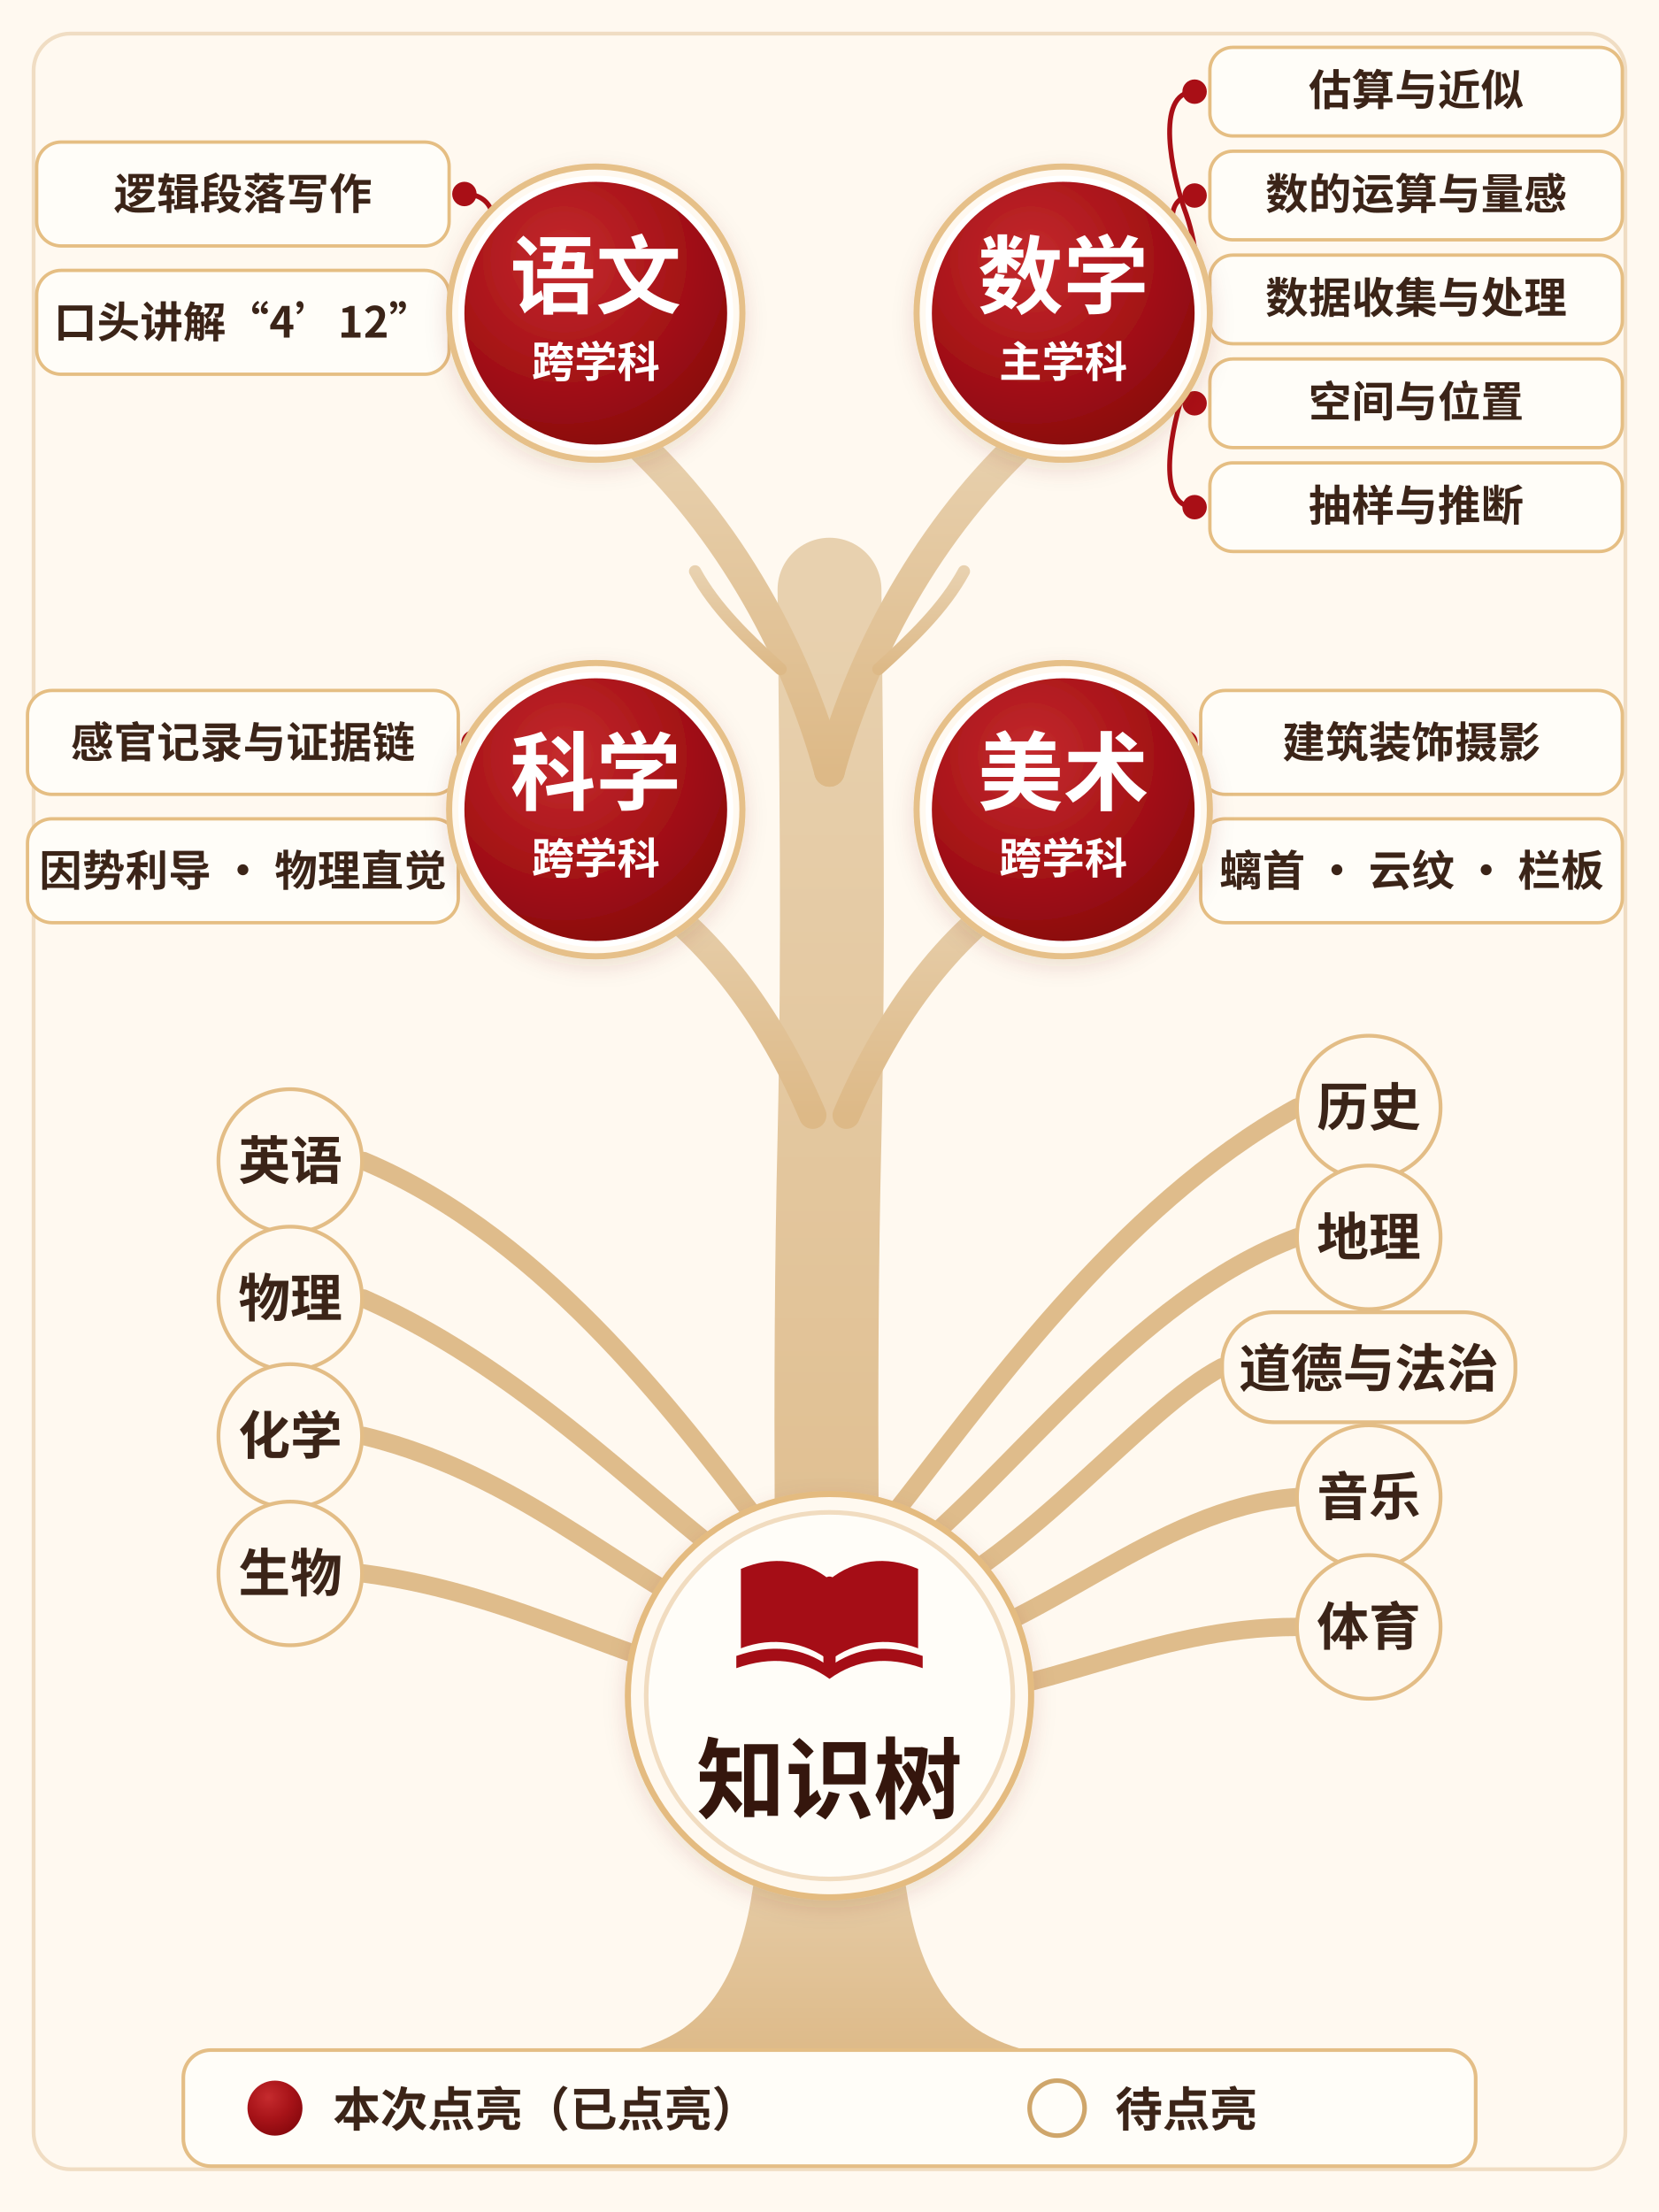
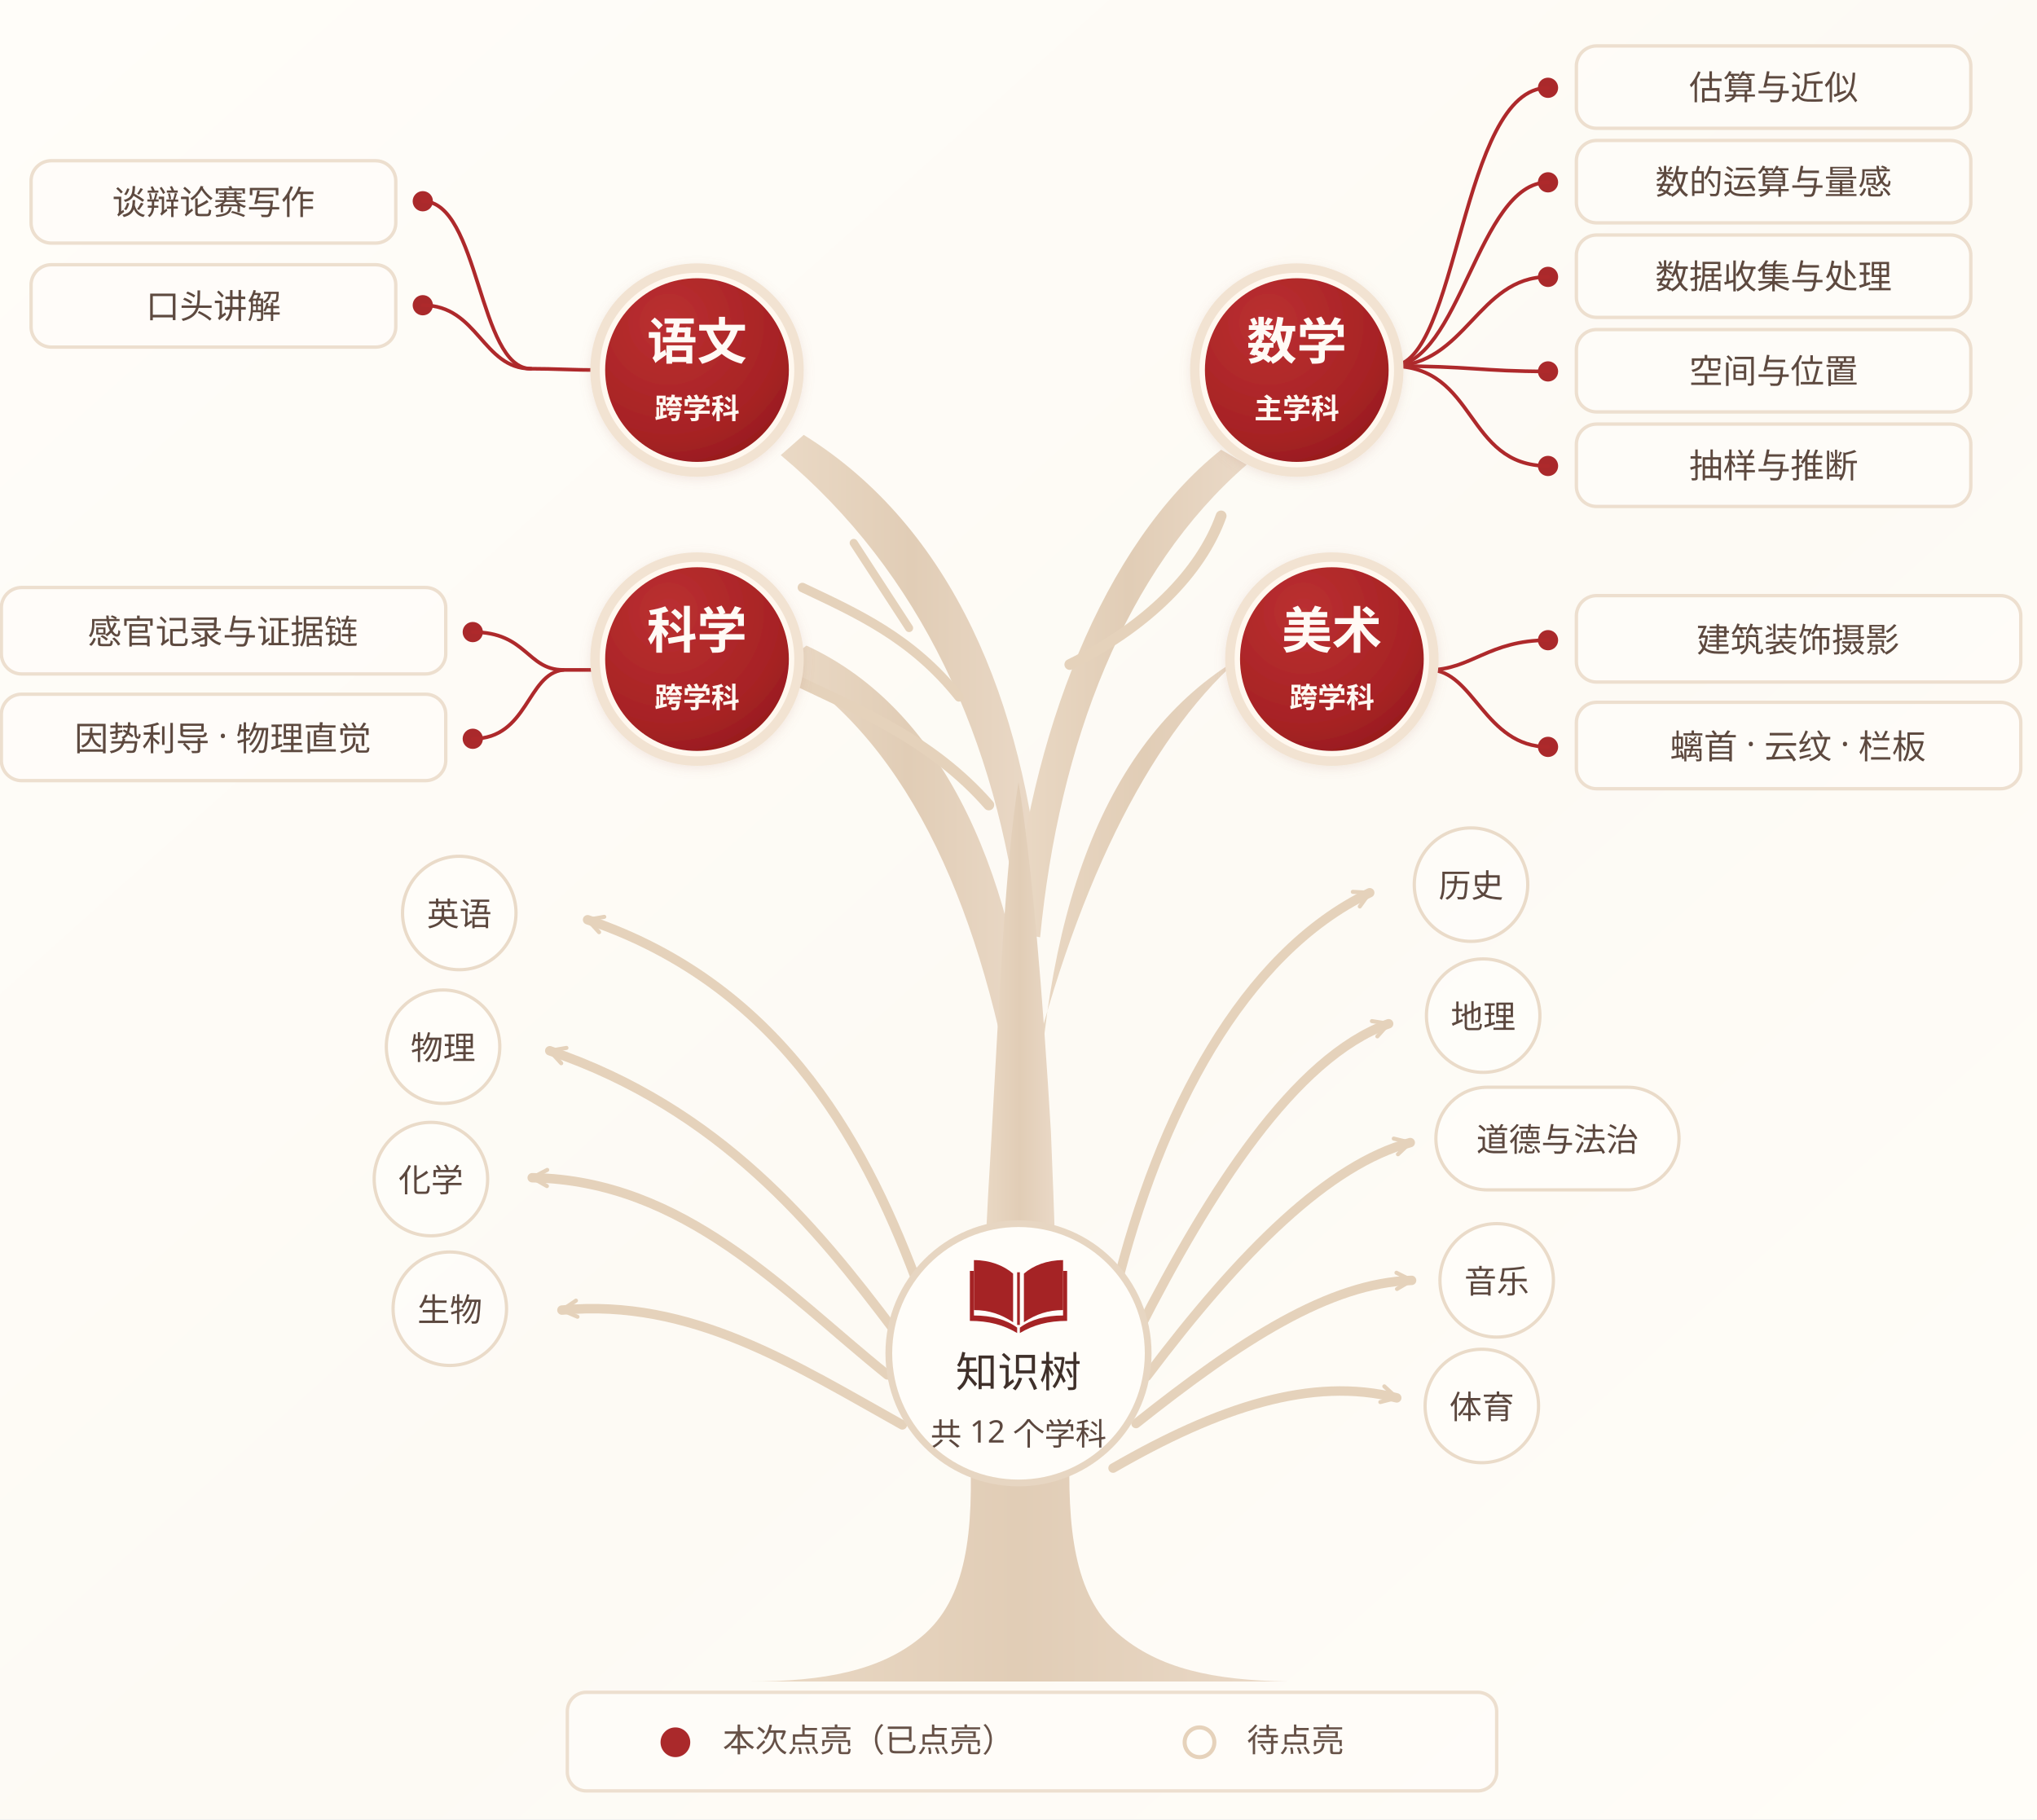
- <svg xmlns="http://www.w3.org/2000/svg" width="1086" height="1448" viewBox="0 0 1086 1448">
+ <svg xmlns="http://www.w3.org/2000/svg" width="1508" height="1347" viewBox="0 0 1508 1347" role="img" aria-labelledby="title desc">
  <defs>
-     <radialGradient id="redGrad" cx="38%" cy="30%" r="75%">
-       <stop offset="0" stop-color="#C52B2E" />
-       <stop offset="0.55" stop-color="#A71318" />
-       <stop offset="1" stop-color="#87080D" />
+     <linearGradient id="paper" x1="0" y1="0" x2="1" y2="1">
+       <stop offset="0" stop-color="#fffdf9" />
+       <stop offset="0.55" stop-color="#fdfaf4" />
+       <stop offset="1" stop-color="#fffdf8" />
+     </linearGradient>
+     <radialGradient id="nodeRed" cx="35%" cy="25%" r="90%">
+       <stop offset="0" stop-color="#bb3031" />
+       <stop offset="0.68" stop-color="#a62224" />
+       <stop offset="1" stop-color="#8e181a" />
    </radialGradient>
-     <linearGradient id="woodGrad" x1="0" y1="0" x2="0" y2="1">
-       <stop offset="0" stop-color="#E8D1AF" />
-       <stop offset="1" stop-color="#DDB987" />
+     <linearGradient id="treeFill" x1="0" y1="0" x2="1" y2="0">
+       <stop offset="0" stop-color="#ead9c5" />
+       <stop offset="0.5" stop-color="#e1cdb6" />
+       <stop offset="1" stop-color="#ead9c7" />
    </linearGradient>
    <filter id="softShadow" x="-30%" y="-30%" width="160%" height="160%">
-       <feDropShadow dx="0" dy="5" stdDeviation="7" flood-color="#7A3B18" flood-opacity="0.13" />
+       <feGaussianBlur in="SourceAlpha" stdDeviation="4" result="blur" />
+       <feOffset dy="2" result="offset" />
+       <feColorMatrix in="offset" type="matrix" values="0 0 0 0 0.50  0 0 0 0 0.25  0 0 0 0 0.18  0 0 0 .18 0" result="shadow" />
+       <feMerge>
+         <feMergeNode in="shadow" />
+         <feMergeNode in="SourceGraphic" />
+       </feMerge>
    </filter>
-     <marker id="arrow" viewBox="0 0 10 10" refX="8" refY="5" markerWidth="8" markerHeight="8" orient="auto-start-reverse">
-       <path d="M 0 0 L 10 5 L 0 10" fill="none" stroke="#DFBC8B" stroke-width="2.2" stroke-linecap="round" stroke-linejoin="round" />
+     <marker id="openArrow" markerWidth="16" markerHeight="16" refX="13" refY="8" orient="auto" markerUnits="userSpaceOnUse">
+       <path d="M2 2 L13 8 L2 14" fill="none" stroke="#e5d2bb" stroke-width="3" stroke-linecap="round" stroke-linejoin="round" />
    </marker>
    <style>
-       .zh { font-family: "Noto Sans CJK SC", "Microsoft YaHei", "PingFang SC", sans-serif; }
-       .topic { fill:#3B2418; font-size:28px; font-weight:700; letter-spacing:.2px; }
-       .pending { fill:#3B2418; font-size:34px; font-weight:700; }
-       .subj { fill:#FFFFFF; font-size:56px; font-weight:800; }
-       .subj-sub { fill:#FFFFFF; font-size:28px; font-weight:700; }
+       .font { font-family: "PingFang SC"; }
+       .label { fill: #5d493f; font-size: 25px; font-weight: 400; text-anchor: middle; dominant-baseline: middle; }
+       .subject { fill: #5b473e; font-size: 24px; font-weight: 400; text-anchor: middle; dominant-baseline: middle; }
+       .node-title { fill: #fffaf5; font-size: 37px; font-weight: 650; text-anchor: middle; }
+       .node-sub { fill: #fff8f1; font-size: 21px; font-weight: 550; text-anchor: middle; }
+       .box { fill: #fffdfa; fill-opacity: .72; stroke: #eddfcf; stroke-width: 2.5; }
+       .red-line { fill: none; stroke: #ae292b; stroke-width: 2.7; stroke-linecap: round; stroke-linejoin: round; }
+       .red-dot { fill: #aa292b; }
+       .branch-line { fill: none; stroke: #e5d2bb; stroke-width: 7; stroke-linecap: round; stroke-linejoin: round; marker-end: url(#openArrow); }
+       .subject-shape { fill: #fffdfa; fill-opacity: .66; stroke: #eadbc9; stroke-width: 2.4; }
    </style>
  </defs>
-   <rect width="1086" height="1448" fill="#FFF9F0" />
-   <rect x="22" y="22" width="1042" height="1398" rx="24" fill="none" stroke="#F0DDC3" stroke-width="2.5" />
-   <g fill="none" stroke="url(#woodGrad)" stroke-linecap="round" stroke-linejoin="round">
-     <path d="M543 1235 C542 1070 539 910 543 745 C546 612 544 500 543 386" stroke-width="68" />
-     <path d="M543 505 C520 421 472 337 405 279" stroke-width="20" />
-     <path d="M543 505 C566 421 614 337 681 279" stroke-width="20" />
-     <path d="M532 730 C500 655 455 602 405 574" stroke-width="18" />
-     <path d="M554 730 C586 655 631 602 681 574" stroke-width="18" />
-     <path d="M511 438 C489 418 468 398 455 374" stroke-width="8" />
-     <path d="M575 438 C597 418 618 398 631 374" stroke-width="8" />
+   <rect id="background" width="1508" height="1347" fill="url(#paper)" />
+   <g id="tree" fill="url(#treeFill)">
+     <path id="upper-left-branch" d="M755 690 C738 548 682 424 578 337 L595 322 C706 391 758 521 771 665 Z" />
+     <path id="upper-right-branch" d="M749 690 C762 546 816 403 904 333 L923 344 C833 422 784 550 770 694 Z" />
+     <path id="science-branch" d="M753 831 C728 679 676 552 579 492 L597 478 C701 526 754 652 766 808 Z" />
+     <path id="art-branch" d="M758 815 C794 660 850 548 916 489 L937 477 C831 527 776 649 768 831 Z" />
+     <path id="small-left-twig" d="M732 596 C690 548 636 526 590 504" fill="none" stroke="#e5d2bb" stroke-width="8" stroke-linecap="round" />
+     <path id="top-left-twig-a" d="M710 516 C675 472 634 454 594 435" fill="none" stroke="#e5d2bb" stroke-width="7" stroke-linecap="round" />
+     <path id="top-left-twig-b" d="M673 465 L632 402" fill="none" stroke="#e5d2bb" stroke-width="6" stroke-linecap="round" />
+     <path id="top-right-twig" d="M792 492 C849 464 889 424 904 382" fill="none" stroke="#e5d2bb" stroke-width="8" stroke-linecap="round" />
+     <path id="main-trunk" d="M735 1165 C723 1062 727 955 734 842 C740 738 744 641 754 579 C764 640 772 737 778 838 C783 958 786 1061 773 1165 Z" />
+     <path id="root-base" d="M718 1069 C721 1134 716 1184 682 1212 C652 1237 610 1245 555 1245 L953 1245 C899 1244 858 1236 827 1209 C795 1181 790 1131 792 1069 Z" />
  </g>
-   <g fill="none" stroke="#DFBC8B" stroke-width="12" stroke-linecap="round">
-     <path d="M504 1006 C450 936 360 811 238 760" />
-     <path d="M497 1035 C435 995 351 900 238 850" />
-     <path d="M492 1068 C422 1047 350 967 238 940" />
-     <path d="M490 1101 C418 1095 344 1044 238 1030" />
-     <path d="M582 995 C643 918 731 790 849 725" />
-     <path d="M589 1023 C662 967 742 850 849 810" />
-     <path d="M594 1053 C674 1018 748 922 800 895" />
-     <path d="M596 1084 C680 1069 756 987 849 980" />
-     <path d="M595 1113 C681 1112 752 1065 849 1065" />
+   <g id="subject-branches">
+     <path class="branch-line" d="M681 955 C644 855 583 731 435 681" />
+     <path class="branch-line" d="M662 985 C604 908 533 821 407 778" />
+     <path class="branch-line" d="M657 1018 C581 957 507 874 394 872" />
+     <path class="branch-line" d="M668 1055 C589 1011 512 961 416 970" />
+     <path class="branch-line" d="M826 955 C858 825 920 706 1014 661" />
+     <path class="branch-line" d="M843 985 C895 883 958 783 1028 758" />
+     <path class="branch-line" d="M849 1019 C919 926 984 862 1044 846" />
+     <path class="branch-line" d="M841 1054 C919 992 984 950 1045 948" />
+     <path class="branch-line" d="M824 1087 C902 1042 971 1019 1034 1035" />
  </g>
-   <path d="M497 1192 C494 1250 484 1302 447 1328 C425 1343 392 1348 359 1351 L727 1351 C694 1348 661 1343 639 1328 C602 1302 592 1250 589 1192 Z" fill="url(#woodGrad)" />
-   <g class="zh">
-     <rect x="24" y="93" width="270" height="68" rx="16" fill="#FFFDF8" stroke="#E5BE83" stroke-width="2.2" />
-     <rect x="24" y="177" width="270" height="68" rx="16" fill="#FFFDF8" stroke="#E5BE83" stroke-width="2.2" />
-     <path d="M304 127 C326 127 328 151 314 166 C308 173 306 181 306 205" fill="none" stroke="#A90F16" stroke-width="3.2" stroke-linecap="round" />
-     <path d="M304 211 C326 211 326 211 306 211" fill="none" stroke="#A90F16" stroke-width="3.2" stroke-linecap="round" />
-     <circle cx="304" cy="127" r="8" fill="#A90F16" />
-     <circle cx="304" cy="211" r="8" fill="#A90F16" />
-     <text x="159" y="137" text-anchor="middle" class="topic zh">逻辑段落写作</text>
-     <text x="159" y="221" text-anchor="middle" class="topic zh" font-size="27">口头讲解“4’12”</text>
+   <g id="left-subjects" class="font">
+     <circle class="subject-shape" cx="340" cy="676" r="42" />
+     <text class="subject" x="340" y="677">英语</text>
+     <circle class="subject-shape" cx="328" cy="775" r="42" />
+     <text class="subject" x="328" y="776">物理</text>
+     <circle class="subject-shape" cx="319" cy="873" r="42" />
+     <text class="subject" x="319" y="874">化学</text>
+     <circle class="subject-shape" cx="333" cy="969" r="42" />
+     <text class="subject" x="333" y="970">生物</text>
  </g>
-   <g class="zh">
-     <rect x="792" y="31" width="270" height="58" rx="15" fill="#FFFDF8" stroke="#E5BE83" stroke-width="2.2" />
-     <rect x="792" y="99" width="270" height="58" rx="15" fill="#FFFDF8" stroke="#E5BE83" stroke-width="2.2" />
-     <rect x="792" y="167" width="270" height="58" rx="15" fill="#FFFDF8" stroke="#E5BE83" stroke-width="2.2" />
-     <rect x="792" y="235" width="270" height="58" rx="15" fill="#FFFDF8" stroke="#E5BE83" stroke-width="2.2" />
-     <rect x="792" y="303" width="270" height="58" rx="15" fill="#FFFDF8" stroke="#E5BE83" stroke-width="2.2" />
-     <path d="M782 60 C755 60 768 116 775 136 C784 160 784 178 784 205" fill="none" stroke="#A90F16" stroke-width="3.2" stroke-linecap="round" />
-     <path d="M782 128 C756 128 770 166 784 188" fill="none" stroke="#A90F16" stroke-width="3.2" stroke-linecap="round" />
-     <path d="M782 196 C756 196 756 205 784 205" fill="none" stroke="#A90F16" stroke-width="3.2" stroke-linecap="round" />
-     <path d="M782 264 C756 264 770 240 784 222" fill="none" stroke="#A90F16" stroke-width="3.2" stroke-linecap="round" />
-     <path d="M782 332 C755 332 768 276 775 256 C784 232 784 218 784 205" fill="none" stroke="#A90F16" stroke-width="3.2" stroke-linecap="round" />
-     <circle cx="782" cy="60" r="8" fill="#A90F16" />
-     <circle cx="782" cy="128" r="8" fill="#A90F16" />
-     <circle cx="782" cy="196" r="8" fill="#A90F16" />
-     <circle cx="782" cy="264" r="8" fill="#A90F16" />
-     <circle cx="782" cy="332" r="8" fill="#A90F16" />
-     <text x="927" y="69" text-anchor="middle" class="topic zh" font-size="27">估算与近似</text>
-     <text x="927" y="137" text-anchor="middle" class="topic zh" font-size="27">数的运算与量感</text>
-     <text x="927" y="205" text-anchor="middle" class="topic zh" font-size="27">数据收集与处理</text>
-     <text x="927" y="273" text-anchor="middle" class="topic zh" font-size="27">空间与位置</text>
-     <text x="927" y="341" text-anchor="middle" class="topic zh" font-size="27">抽样与推断</text>
+   <g id="right-subjects" class="font">
+     <circle class="subject-shape" cx="1089" cy="655" r="42" />
+     <text class="subject" x="1089" y="656">历史</text>
+     <circle class="subject-shape" cx="1098" cy="752" r="42" />
+     <text class="subject" x="1098" y="753">地理</text>
+     <rect class="subject-shape" x="1063" y="805" width="180" height="76" rx="38" />
+     <text class="subject" x="1153" y="844">道德与法治</text>
+     <circle class="subject-shape" cx="1108" cy="948" r="42" />
+     <text class="subject" x="1108" y="949">音乐</text>
+     <circle class="subject-shape" cx="1097" cy="1041" r="42" />
+     <text class="subject" x="1097" y="1042">体育</text>
  </g>
-   <g class="zh">
-     <rect x="18" y="452" width="282" height="68" rx="16" fill="#FFFDF8" stroke="#E5BE83" stroke-width="2.2" />
-     <rect x="18" y="536" width="282" height="68" rx="16" fill="#FFFDF8" stroke="#E5BE83" stroke-width="2.2" />
-     <path d="M310 486 C328 486 326 504 308 522 C302 528 302 535 302 544" fill="none" stroke="#A90F16" stroke-width="3.2" stroke-linecap="round" />
-     <path d="M310 570 C328 570 326 552 308 534" fill="none" stroke="#A90F16" stroke-width="3.2" stroke-linecap="round" />
-     <circle cx="310" cy="486" r="8" fill="#A90F16" />
-     <circle cx="310" cy="570" r="8" fill="#A90F16" />
-     <text x="159" y="496" text-anchor="middle" class="topic zh" font-size="27">感官记录与证据链</text>
-     <text x="159" y="580" text-anchor="middle" class="topic zh" font-size="27">因势利导 · 物理直觉</text>
+   <g id="knowledge-center" class="font">
+     <circle cx="754" cy="1002" r="96" fill="#fffdf9" stroke="#e7d6c2" stroke-width="5" />
+     <g id="book-icon" transform="translate(718 930)" fill="#a52325">
+       <path d="M3 3 C15 3 25 7 32 13 L32 49 C23 43 14 40 3 40 Z" />
+       <path d="M69 3 C57 3 47 7 40 13 L40 49 C49 43 58 40 69 40 Z" />
+       <path d="M35 12 L37 12 L37 51 L35 51 Z" />
+       <path d="M0 11 L3 11 L3 44 C16 44 27 47 35 53 L35 57 C25 51 14 48 0 48 Z" />
+       <path d="M72 11 L69 11 L69 44 C56 44 45 47 37 53 L37 57 C47 51 58 48 72 48 Z" />
+     </g>
+     <text x="754" y="1027" fill="#3f302a" font-size="31" font-weight="520" text-anchor="middle">知识树</text>
+     <text x="754" y="1070" fill="#5b473e" font-size="23" font-weight="450" text-anchor="middle">共 12 个学科</text>
  </g>
-   <g class="zh">
-     <rect x="786" y="452" width="276" height="68" rx="16" fill="#FFFDF8" stroke="#E5BE83" stroke-width="2.2" />
-     <rect x="786" y="536" width="276" height="68" rx="16" fill="#FFFDF8" stroke="#E5BE83" stroke-width="2.2" />
-     <path d="M776 486 C758 486 760 504 778 522 C784 528 784 535 784 544" fill="none" stroke="#A90F16" stroke-width="3.2" stroke-linecap="round" />
-     <path d="M776 570 C758 570 760 552 778 534" fill="none" stroke="#A90F16" stroke-width="3.2" stroke-linecap="round" />
-     <circle cx="776" cy="486" r="8" fill="#A90F16" />
-     <circle cx="776" cy="570" r="8" fill="#A90F16" />
-     <text x="924" y="496" text-anchor="middle" class="topic zh" font-size="27">建筑装饰摄影</text>
-     <text x="924" y="580" text-anchor="middle" class="topic zh" font-size="27">螭首 · 云纹 · 栏板</text>
+   <g id="chinese-notes" class="font">
+     <rect class="box" x="23" y="119" width="270" height="61" rx="15" />
+     <text class="label" x="158" y="150">谈辩论赛写作</text>
+     <rect class="box" x="23" y="196" width="270" height="61" rx="15" />
+     <text class="label" x="158" y="227">口头讲解</text>
+     <circle class="red-dot" cx="313" cy="149" r="7.5" />
+     <circle class="red-dot" cx="313" cy="226" r="7.5" />
+     <path class="red-line" d="M313 149 C355 149 354 273 393 273 C411 273 424 274 444 274" />
+     <path class="red-line" d="M313 226 C354 226 357 273 393 273" />
  </g>
-   <g class="zh" filter="url(#softShadow)">
-     <g>
-       <circle cx="390" cy="205" r="96" fill="#FFF9F0" stroke="#E6C089" stroke-width="4" />
-       <circle cx="390" cy="205" r="88" fill="url(#redGrad)" stroke="#FFFFFF" stroke-width="4" />
-       <text x="390" y="201" text-anchor="middle" class="subj zh">语文</text>
-       <text x="390" y="247" text-anchor="middle" class="subj-sub zh">跨学科</text>
+   <g id="math-notes" class="font">
+     <rect class="box" x="1167" y="34" width="292" height="61" rx="15" />
+     <text class="label" x="1313" y="65">估算与近似</text>
+     <rect class="box" x="1167" y="104" width="292" height="61" rx="15" />
+     <text class="label" x="1313" y="135">数的运算与量感</text>
+     <rect class="box" x="1167" y="174" width="292" height="61" rx="15" />
+     <text class="label" x="1313" y="205">数据收集与处理</text>
+     <rect class="box" x="1167" y="244" width="292" height="61" rx="15" />
+     <text class="label" x="1313" y="275">空间与位置</text>
+     <rect class="box" x="1167" y="314" width="292" height="61" rx="15" />
+     <text class="label" x="1313" y="345">抽样与推断</text>
+     <circle class="red-dot" cx="1146" cy="65" r="7.5" />
+     <circle class="red-dot" cx="1146" cy="135" r="7.5" />
+     <circle class="red-dot" cx="1146" cy="205" r="7.5" />
+     <circle class="red-dot" cx="1146" cy="275" r="7.5" />
+     <circle class="red-dot" cx="1146" cy="345" r="7.5" />
+     <path class="red-line" d="M1030 271 C1080 271 1081 65 1146 65" />
+     <path class="red-line" d="M1030 271 C1081 271 1094 135 1146 135" />
+     <path class="red-line" d="M1030 271 C1085 271 1094 205 1146 205" />
+     <path class="red-line" d="M1030 271 C1089 271 1096 275 1146 275" />
+     <path class="red-line" d="M1030 271 C1094 271 1084 345 1146 345" />
+   </g>
+   <g id="science-notes" class="font">
+     <rect class="box" x="1" y="435" width="329" height="64" rx="15" />
+     <text class="label" x="165" y="468">感官记录与证据链</text>
+     <rect class="box" x="1" y="514" width="329" height="64" rx="15" />
+     <text class="label" x="165" y="547">因势利导 · 物理直觉</text>
+     <circle class="red-dot" cx="350" cy="468" r="7.5" />
+     <circle class="red-dot" cx="350" cy="547" r="7.5" />
+     <path class="red-line" d="M350 468 C390 468 390 496 417 496 C425 496 433 496 444 496" />
+     <path class="red-line" d="M350 547 C391 547 390 499 417 496" />
+   </g>
+   <g id="art-notes" class="font">
+     <rect class="box" x="1167" y="441" width="329" height="64" rx="15" />
+     <text class="label" x="1331" y="474">建筑装饰摄影</text>
+     <rect class="box" x="1167" y="520" width="329" height="64" rx="15" />
+     <text class="label" x="1331" y="553">螭首 · 云纹 · 栏板</text>
+     <circle class="red-dot" cx="1146" cy="474" r="7.5" />
+     <circle class="red-dot" cx="1146" cy="553" r="7.5" />
+     <path class="red-line" d="M1058 496 C1089 496 1102 474 1146 474" />
+     <path class="red-line" d="M1058 496 C1091 496 1099 553 1146 553" />
+   </g>
+   <g id="core-subjects" class="font" filter="url(#softShadow)">
+     <g id="chinese-node">
+       <circle cx="516" cy="274" r="79" fill="#f2e3d2" />
+       <circle cx="516" cy="274" r="70" fill="url(#nodeRed)" stroke="#fff8ef" stroke-width="4" />
+       <text class="node-title" x="516" y="266">语文</text>
+       <text class="node-sub" x="516" y="310">跨学科</text>
    </g>
-     <g>
-       <circle cx="696" cy="205" r="96" fill="#FFF9F0" stroke="#E6C089" stroke-width="4" />
-       <circle cx="696" cy="205" r="88" fill="url(#redGrad)" stroke="#FFFFFF" stroke-width="4" />
-       <text x="696" y="201" text-anchor="middle" class="subj zh">数学</text>
-       <text x="696" y="247" text-anchor="middle" class="subj-sub zh">主学科</text>
+     <g id="math-node">
+       <circle cx="960" cy="274" r="79" fill="#f2e3d2" />
+       <circle cx="960" cy="274" r="70" fill="url(#nodeRed)" stroke="#fff8ef" stroke-width="4" />
+       <text class="node-title" x="960" y="266">数学</text>
+       <text class="node-sub" x="960" y="310">主学科</text>
    </g>
-     <g>
-       <circle cx="390" cy="530" r="96" fill="#FFF9F0" stroke="#E6C089" stroke-width="4" />
-       <circle cx="390" cy="530" r="88" fill="url(#redGrad)" stroke="#FFFFFF" stroke-width="4" />
-       <text x="390" y="526" text-anchor="middle" class="subj zh">科学</text>
-       <text x="390" y="572" text-anchor="middle" class="subj-sub zh">跨学科</text>
+     <g id="science-node">
+       <circle cx="516" cy="488" r="79" fill="#f2e3d2" />
+       <circle cx="516" cy="488" r="70" fill="url(#nodeRed)" stroke="#fff8ef" stroke-width="4" />
+       <text class="node-title" x="516" y="480">科学</text>
+       <text class="node-sub" x="516" y="524">跨学科</text>
    </g>
-     <g>
-       <circle cx="696" cy="530" r="96" fill="#FFF9F0" stroke="#E6C089" stroke-width="4" />
-       <circle cx="696" cy="530" r="88" fill="url(#redGrad)" stroke="#FFFFFF" stroke-width="4" />
-       <text x="696" y="526" text-anchor="middle" class="subj zh">美术</text>
-       <text x="696" y="572" text-anchor="middle" class="subj-sub zh">跨学科</text>
+     <g id="art-node">
+       <circle cx="986" cy="488" r="79" fill="#f2e3d2" />
+       <circle cx="986" cy="488" r="70" fill="url(#nodeRed)" stroke="#fff8ef" stroke-width="4" />
+       <text class="node-title" x="986" y="480">美术</text>
+       <text class="node-sub" x="986" y="524">跨学科</text>
    </g>
  </g>
-   <g class="zh">
-     <circle cx="190" cy="760" r="47" fill="#FFF9F0" stroke="#E3BD86" stroke-width="2.5" />
-     <circle cx="190" cy="850" r="47" fill="#FFF9F0" stroke="#E3BD86" stroke-width="2.5" />
-     <circle cx="190" cy="940" r="47" fill="#FFF9F0" stroke="#E3BD86" stroke-width="2.5" />
-     <circle cx="190" cy="1030" r="47" fill="#FFF9F0" stroke="#E3BD86" stroke-width="2.5" />
-     <text x="190" y="772" text-anchor="middle" class="pending zh">英语</text>
-     <text x="190" y="862" text-anchor="middle" class="pending zh">物理</text>
-     <text x="190" y="952" text-anchor="middle" class="pending zh">化学</text>
-     <text x="190" y="1042" text-anchor="middle" class="pending zh">生物</text>
-     <circle cx="896" cy="725" r="47" fill="#FFF9F0" stroke="#E3BD86" stroke-width="2.5" />
-     <circle cx="896" cy="810" r="47" fill="#FFF9F0" stroke="#E3BD86" stroke-width="2.5" />
-     <rect x="800" y="859" width="192" height="72" rx="34" fill="#FFF9F0" stroke="#E3BD86" stroke-width="2.5" />
-     <circle cx="896" cy="980" r="47" fill="#FFF9F0" stroke="#E3BD86" stroke-width="2.5" />
-     <circle cx="896" cy="1065" r="47" fill="#FFF9F0" stroke="#E3BD86" stroke-width="2.5" />
-     <text x="896" y="737" text-anchor="middle" class="pending zh">历史</text>
-     <text x="896" y="822" text-anchor="middle" class="pending zh">地理</text>
-     <text x="896" y="908" text-anchor="middle" class="pending zh" font-size="27">道德与法治</text>
-     <text x="896" y="992" text-anchor="middle" class="pending zh">音乐</text>
-     <text x="896" y="1077" text-anchor="middle" class="pending zh">体育</text>
-   </g>
-   <g class="zh" filter="url(#softShadow)">
-     <circle cx="543" cy="1110" r="132" fill="#FFF9F0" stroke="#E4BB80" stroke-width="4" />
-     <circle cx="543" cy="1110" r="120" fill="#FFFDF8" stroke="#F1DCC0" stroke-width="3" />
-     <g transform="translate(543,1044)" fill="#A50E14">
-       <path d="M-58 -17 C-37 -26 -16 -23 0 -10 L0 43 C-16 31 -37 27 -58 35 Z" />
-       <path d="M58 -17 C37 -26 16 -23 0 -10 L0 43 C16 31 37 27 58 35 Z" />
-       <rect x="-4" y="-12" width="8" height="60" rx="4" />
-       <path d="M-61 40 C-38 32 -18 34 0 47 C18 34 38 32 61 40 L61 48 C38 40 18 42 0 55 C-18 42 -38 40 -61 48 Z" />
-     </g>
-     <text x="543" y="1186" text-anchor="middle" fill="#35180D" font-size="58" font-weight="800" class="zh">知识树</text>
-   </g>
-   <g class="zh">
-     <rect x="120" y="1342" width="846" height="76" rx="18" fill="#FFFDF8" stroke="#E4BE86" stroke-width="2.4" />
-     <circle cx="180" cy="1380" r="18" fill="url(#redGrad)" />
-     <text x="218" y="1392" fill="#3B2418" font-size="31" font-weight="700" class="zh">本次点亮（已点亮）</text>
-     <circle cx="692" cy="1380" r="18" fill="#FFFDF8" stroke="#CFA66B" stroke-width="3" />
-     <text x="730" y="1392" fill="#3B2418" font-size="31" font-weight="700" class="zh">待点亮</text>
+   <g id="legend" class="font">
+     <rect class="box" x="420" y="1253" width="688" height="73" rx="14" />
+     <circle class="red-dot" cx="500" cy="1290" r="11" />
+     <text x="535" y="1297" fill="#665147" font-size="24" font-weight="400">本次点亮（已点亮）</text>
+     <circle cx="888" cy="1290" r="11" fill="#fffdf9" stroke="#e6d2bb" stroke-width="3" />
+     <text x="923" y="1297" fill="#665147" font-size="24" font-weight="400">待点亮</text>
  </g>
</svg>
